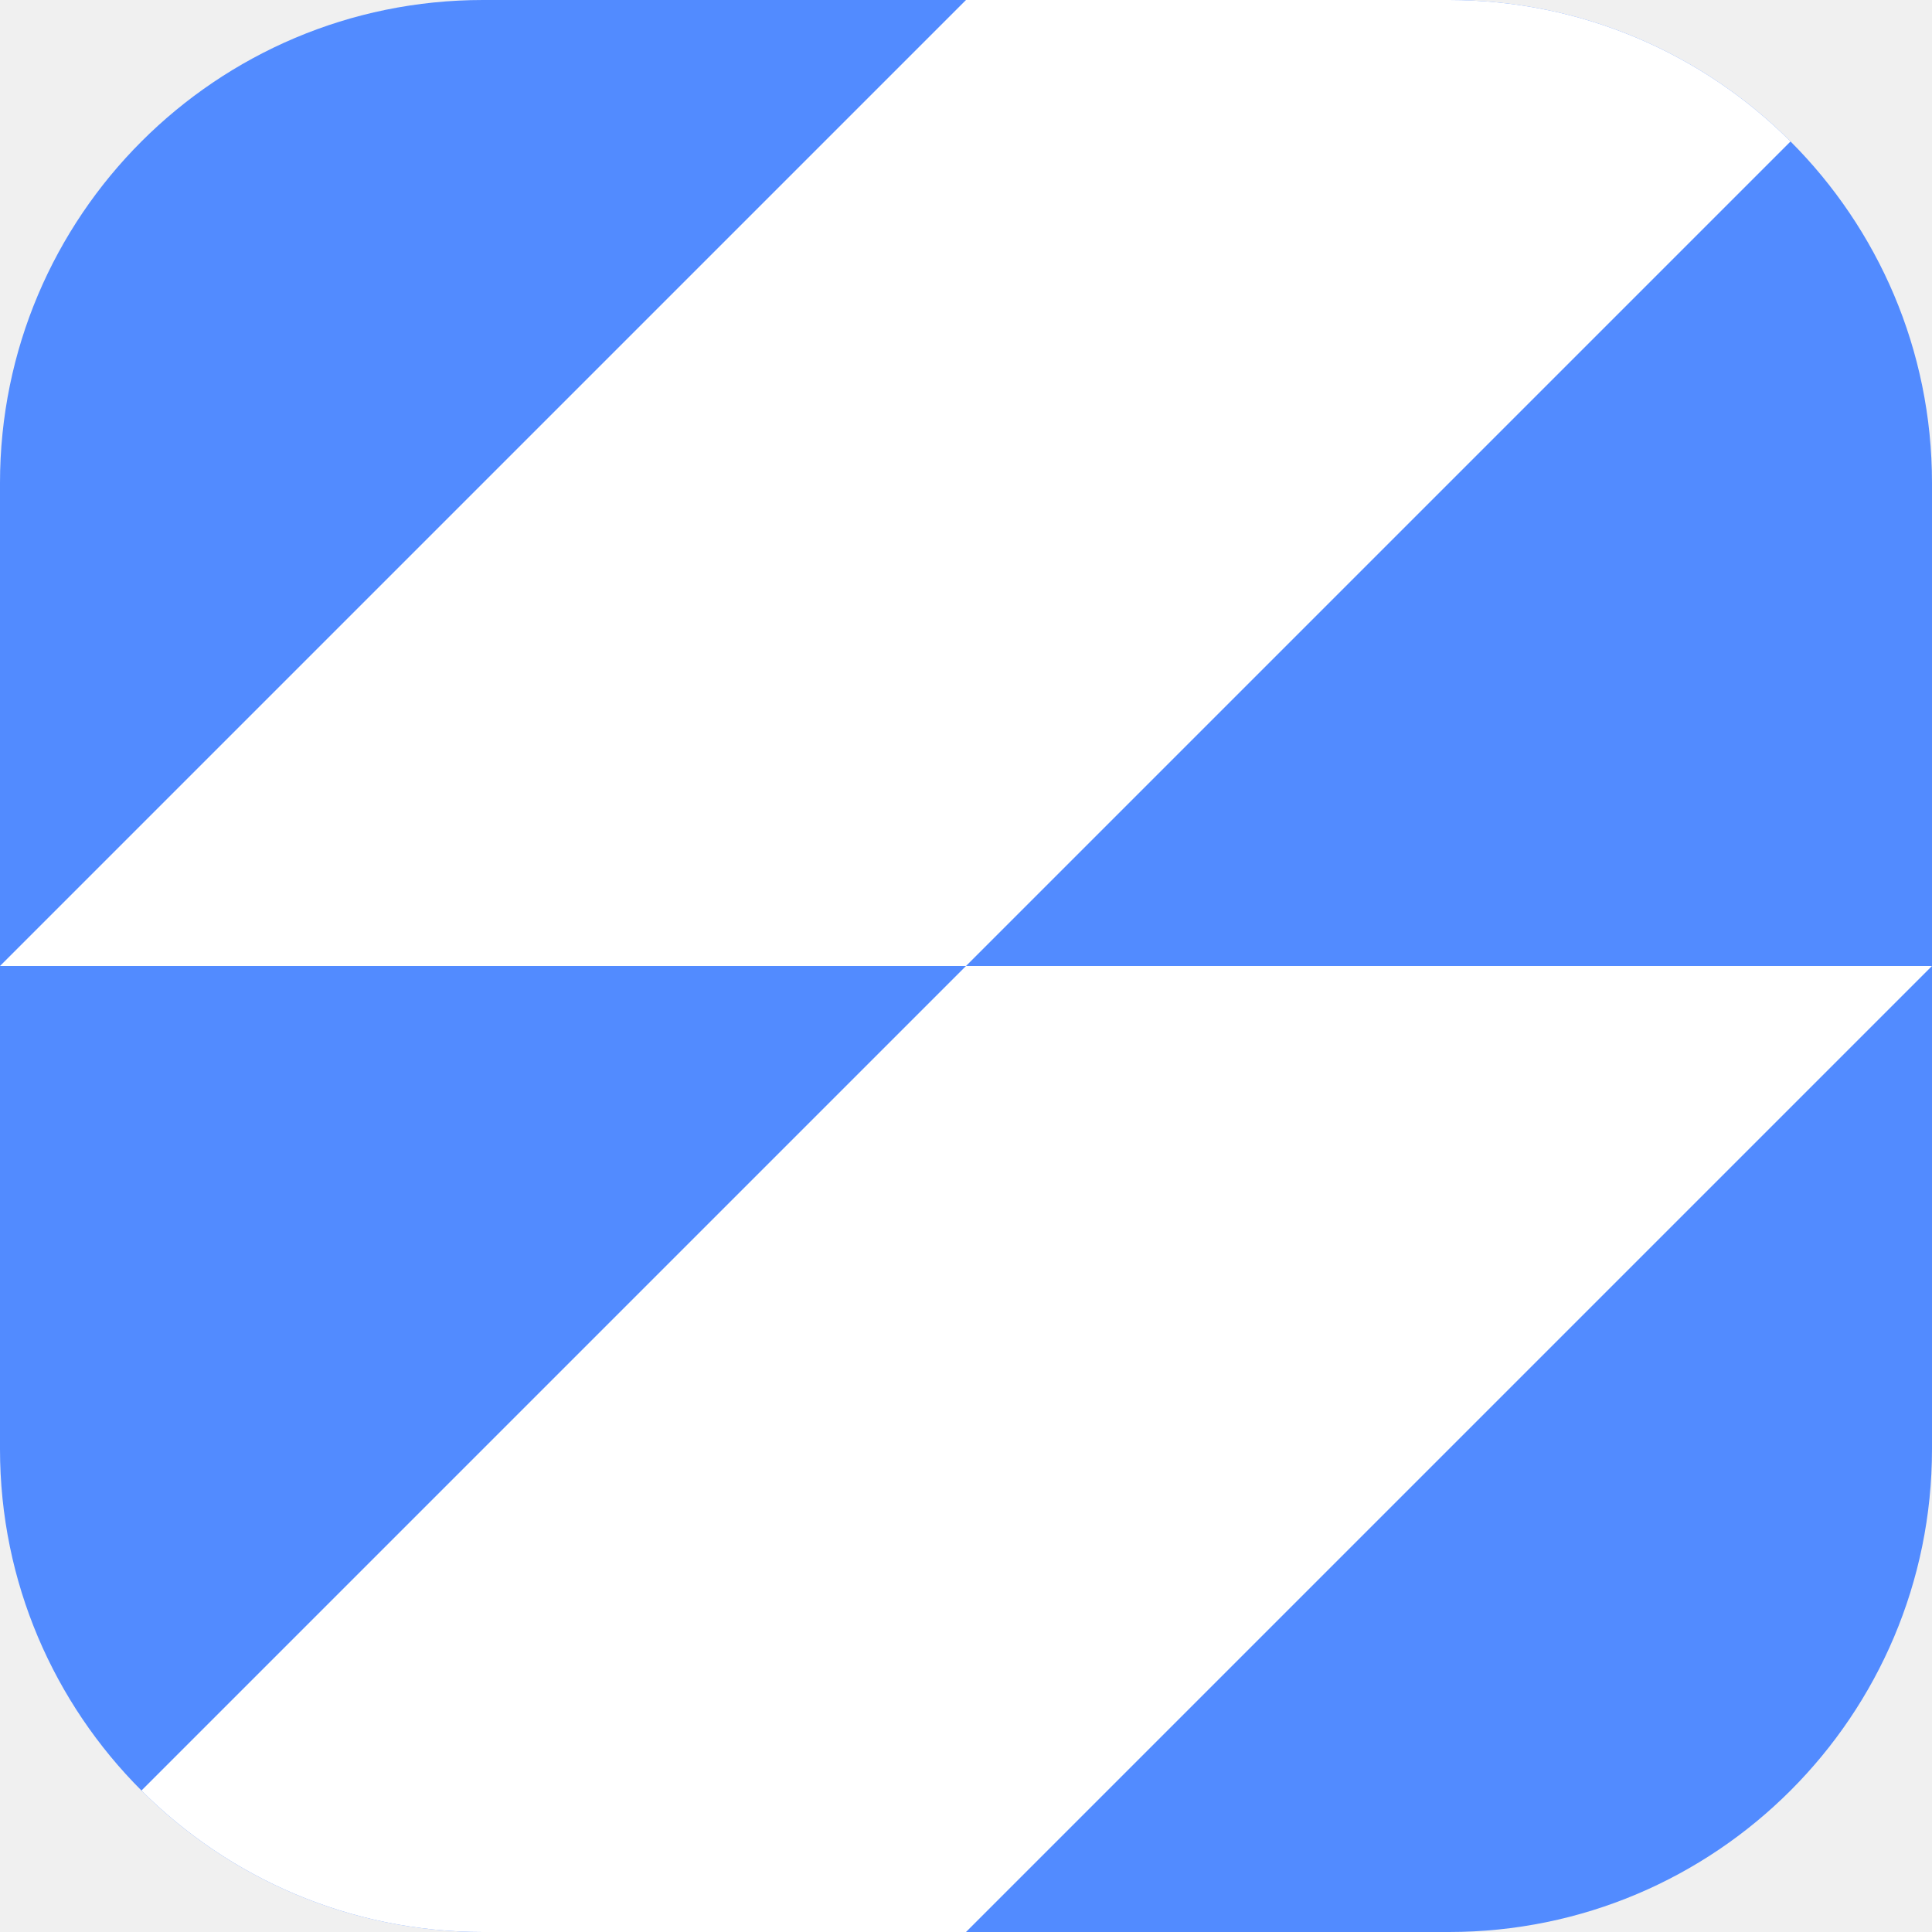
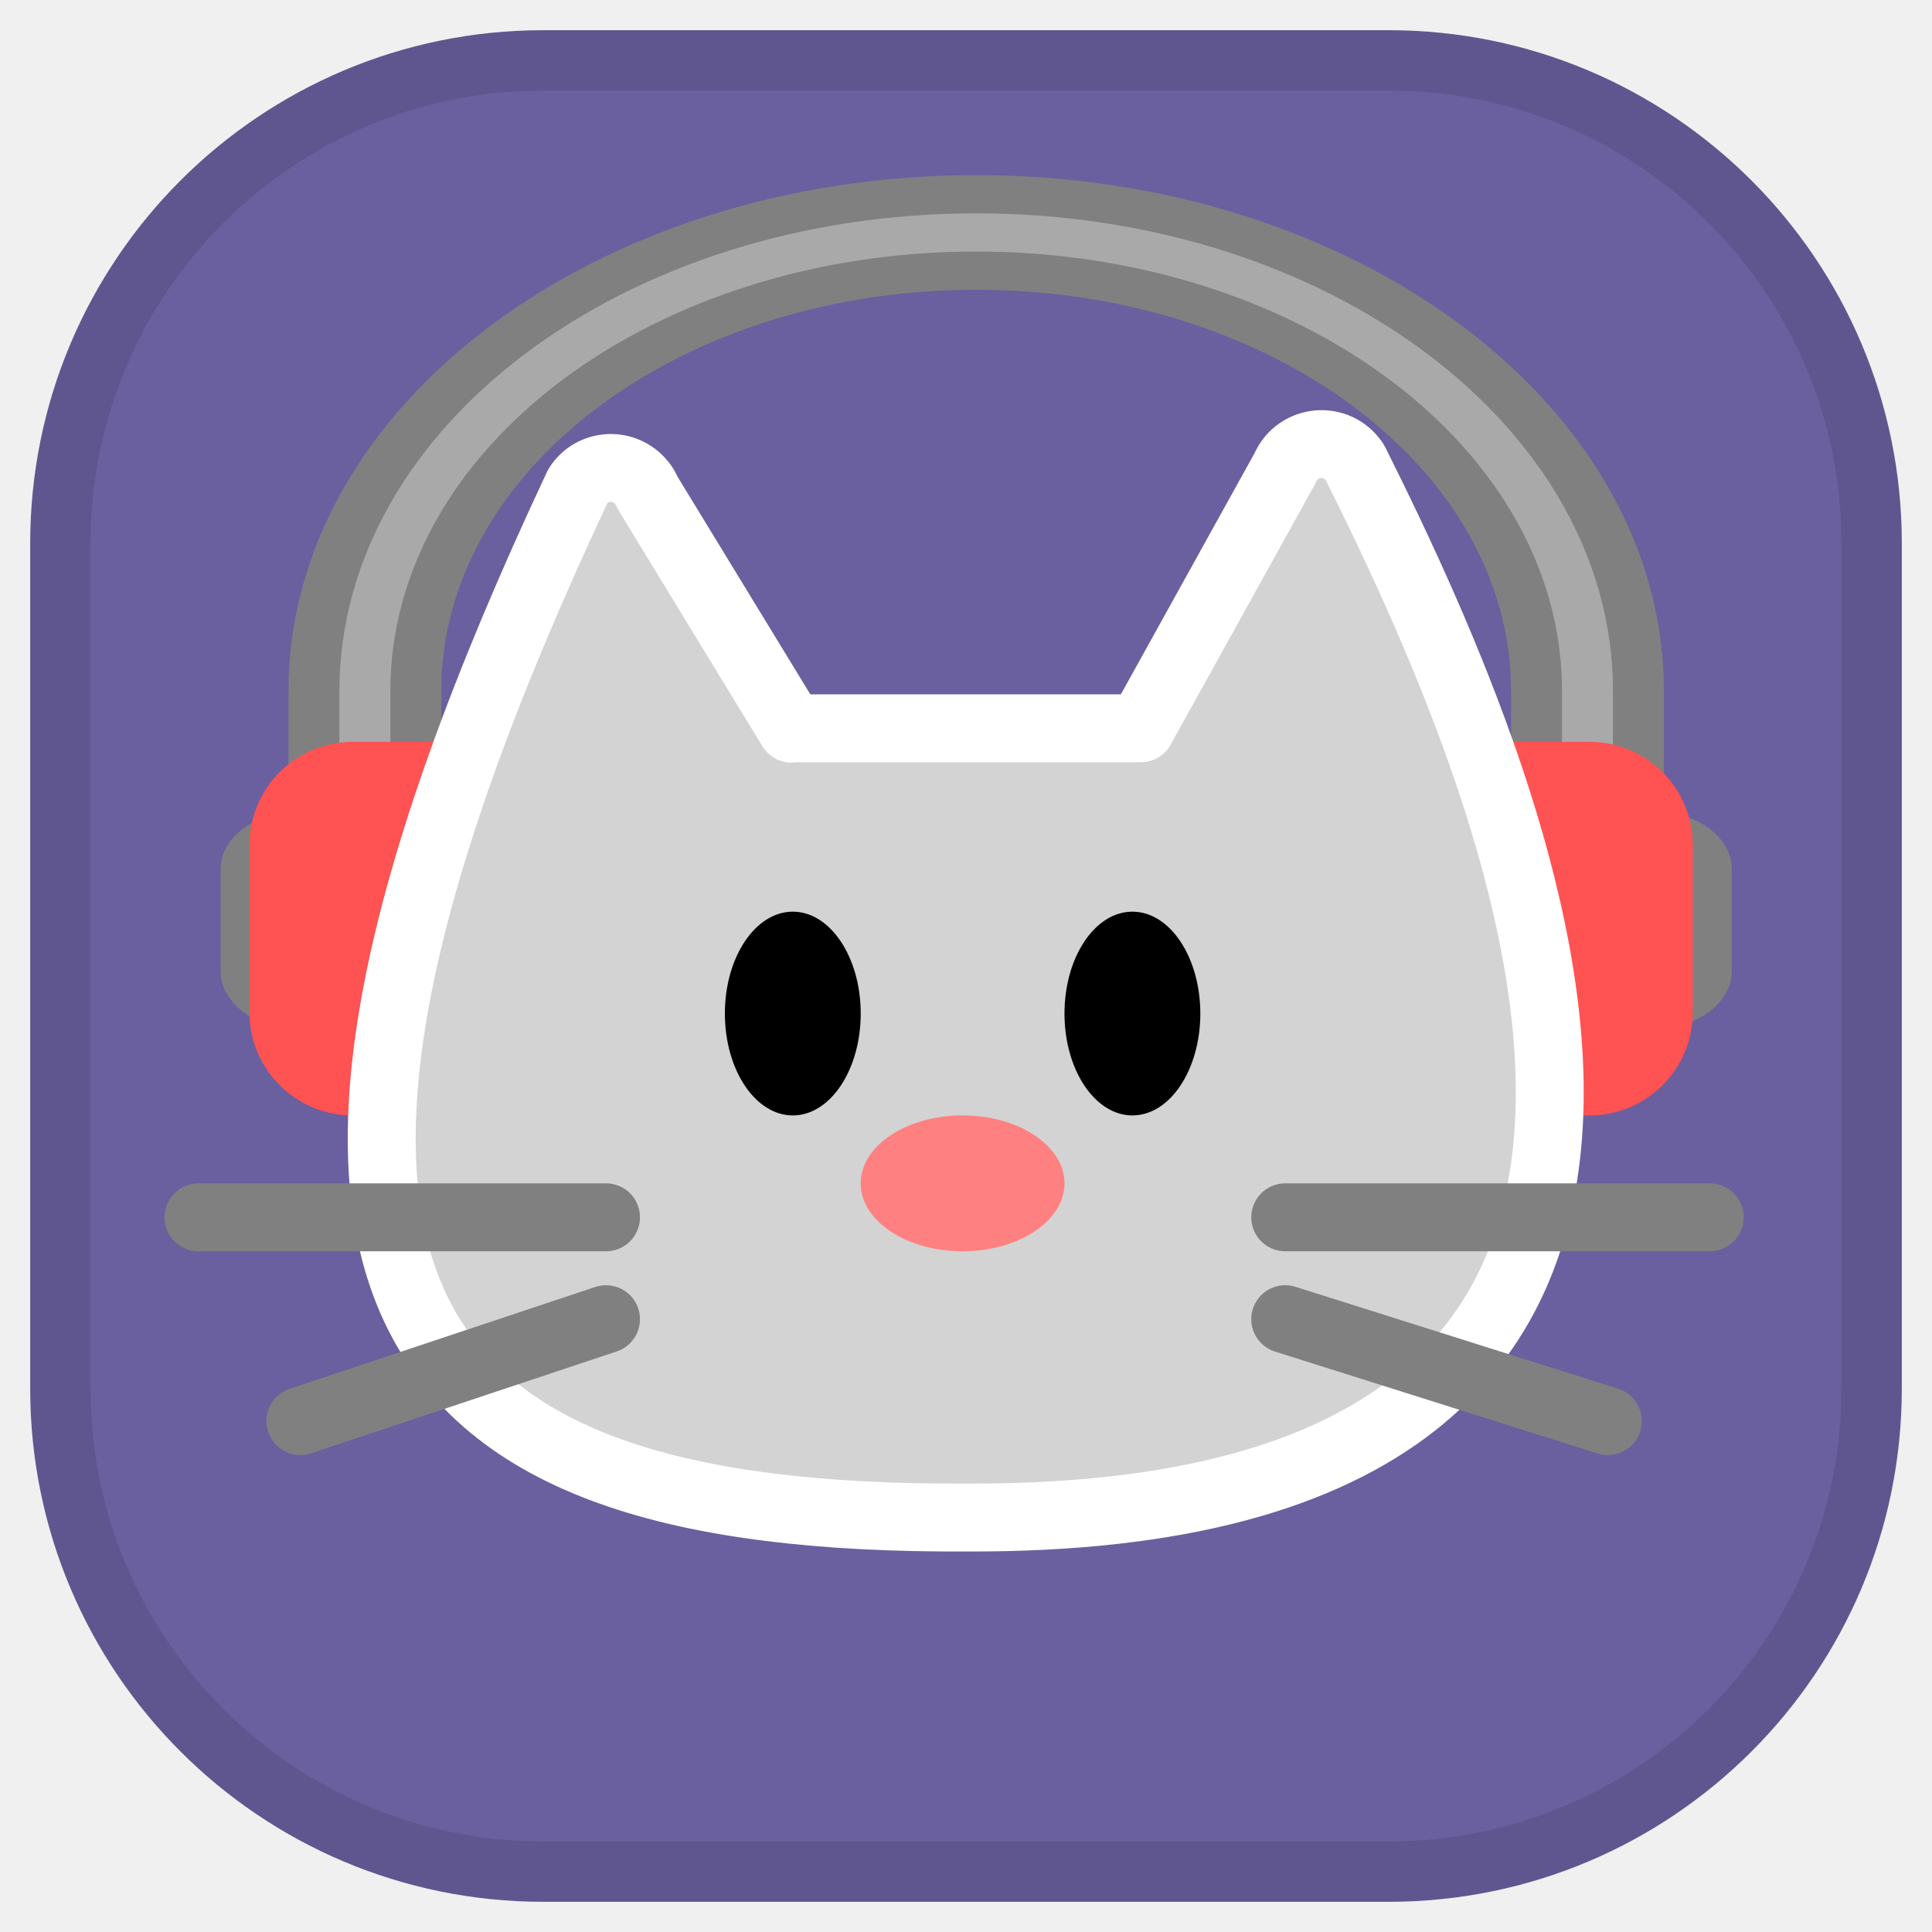
- <svg xmlns="http://www.w3.org/2000/svg" viewBox="0 0 512 512" height="512" width="512">
+ <svg xmlns="http://www.w3.org/2000/svg" viewBox="0 0 512 512">
  <defs>
-     <clipPath id="rounded-rect">
-       <rect width="512" height="512" x="0" y="0" rx="128" ry="128" fill="hsl(220, 100%, 66%)" stroke="hsl(220, 100%, 66%)" />
-     </clipPath>
+     <style>
+ 			#kitty #head {
+ 				stroke: white;
+ 				stroke-width: 20;
+ 				stroke-linecap: round;
+ 				stroke-linejoin: round;
+ 				fill: lightgrey;
+ 			}
+ 
+ 			#kitty #mouth, 
+ 			#kitty #whiskers {
+ 				stroke-width: 20;
+ 				stroke-linecap: round;
+ 			}
+ 
+ 			#kitty #eyes {
+ 				fill: black
+ 			}
+ 
+ 			#kitty #nose {
+ 				fill: hsl(0, 100%, 75%);
+ 			}
+ 
+ 			#kitty #mouth, 
+ 			#kitty #whiskers {
+ 				stroke: grey;
+ 			}
+ 
+ 			#headphones {
+ 				stroke: hsl(0, 100%, 66%);
+ 				stroke-width: 2;
+ 				fill: hsl(0, 100%, 66%)
+ 			}
+ 
+ 			#headphone-strap {
+ 				stroke: grey;
+ 				fill: darkgrey;
+ 				stroke-width: 0.75;
+ 			}
+ 		</style>
  </defs>
-   <g clip-path="url(#rounded-rect)">
-     <path d="M 0 0, 512 0, 512 512, 0 512 Z" fill="hsl(220, 100%, 66%)" />
-     <g style="fill:white">
-       <path d="M 256, 0 0, 256 256, 256 512, 0 Z" />
-       <path d="M 0, 512 256, 256 512, 256 256, 512 Z" />
+   <rect width="480" height="480" x="16" y="16" rx="128" ry="128" fill="hsl(250, 25%, 50%)" stroke="hsl(250, 25%, 45%)" stroke-width="16" />
+   <g id="kitty" transform="translate(256, 256) scale(0.9) translate(0 -20) translate(0, 20) translate(-256, -256)">
+     <g id="headphones">
+       <g id="headphone-strap">
+         <path transform="translate(19, -5) scale(20, 15)" fill-rule="evenodd" clip-rule="evenodd" d="M2.25 12C2.25 6.615 6.615 2.25 12 2.25C17.385 2.25 21.75 6.615 21.75 12V14.793C21.828 14.765 21.912 14.75 22 14.75C22.414 14.75 22.75 15.086 22.75 15.5V17.5C22.75 17.914 22.414 18.25 22 18.25C21.586 18.25 21.25 17.914 21.25 17.5V17H20.25V12C20.25 7.444 16.556 3.75 12 3.75C7.444 3.75 3.75 7.444 3.75 12V17H2.75V17.5C2.75 17.914 2.414 18.25 2 18.25C1.586 18.25 1.25 17.914 1.25 17.5V15.5C1.25 15.086 1.586 14.75 2 14.75C2.088 14.75 2.172 14.765 2.25 14.793V12Z" />
+       </g>
+       <path transform="translate(240, 180) scale(10)" d="m22 4.039c0-1.126-.913-2.039-2.039-2.039h-2.961v9h2.961c1.126 0 2.039-.913 2.039-2.039v-4.922z" />
+       <path transform="translate(275, 180) scale(-10, 10)" d="m22 4.039c0-1.126-.913-2.039-2.039-2.039h-2.961v9h2.961c1.126 0 2.039-.913 2.039-2.039v-4.922z" />
+     </g>
+     <g id="kitty">
+       <path id="head" d="M 204.6, 186.1 l -42.4 -69.5 c -1.6 -4 -5.4 -6.8 -9.7 -7.2 -4.3 -.4 -8.5, 1.6 -10.8, 5.3 -112.2, 238.9 -53.9, 304.5, 114.4, 303.7, 252.7, 1, 166.6 -206.3, 114.4 -310.7 -5.1-7.9 -16.9-6.9 -20.6, 1.8 l -42.4, 76.5 h -102.9 Z" />
+       <g id="eyes">
+         <ellipse cx="205" cy="270" rx="20" ry="30" />
+         <ellipse cx="305" cy="270" rx="20" ry="30" />
+       </g>
+       <g id="mouth" style="display:none">
+         <line x1="255" y1="315" x2="255" y2="365" />
+         <line x1="215" y1="370" x2="255" y2="365" />
+         <line x1="255" y1="365" x2="295" y2="370" />
+       </g>
+       <g id="nose">
+         <ellipse cx="255" cy="320" rx="30" ry="20" />
+       </g>
+       <g id="whiskers">
+         <line x1="30" y1="330" x2="150" y2="330" />
+         <line x1="60" y1="390" x2="150" y2="360" />
+         <line x1="475" y1="330" x2="350" y2="330" />
+         <line x1="445" y1="390" x2="350" y2="360" />
+       </g>
    </g>
  </g>
</svg>
